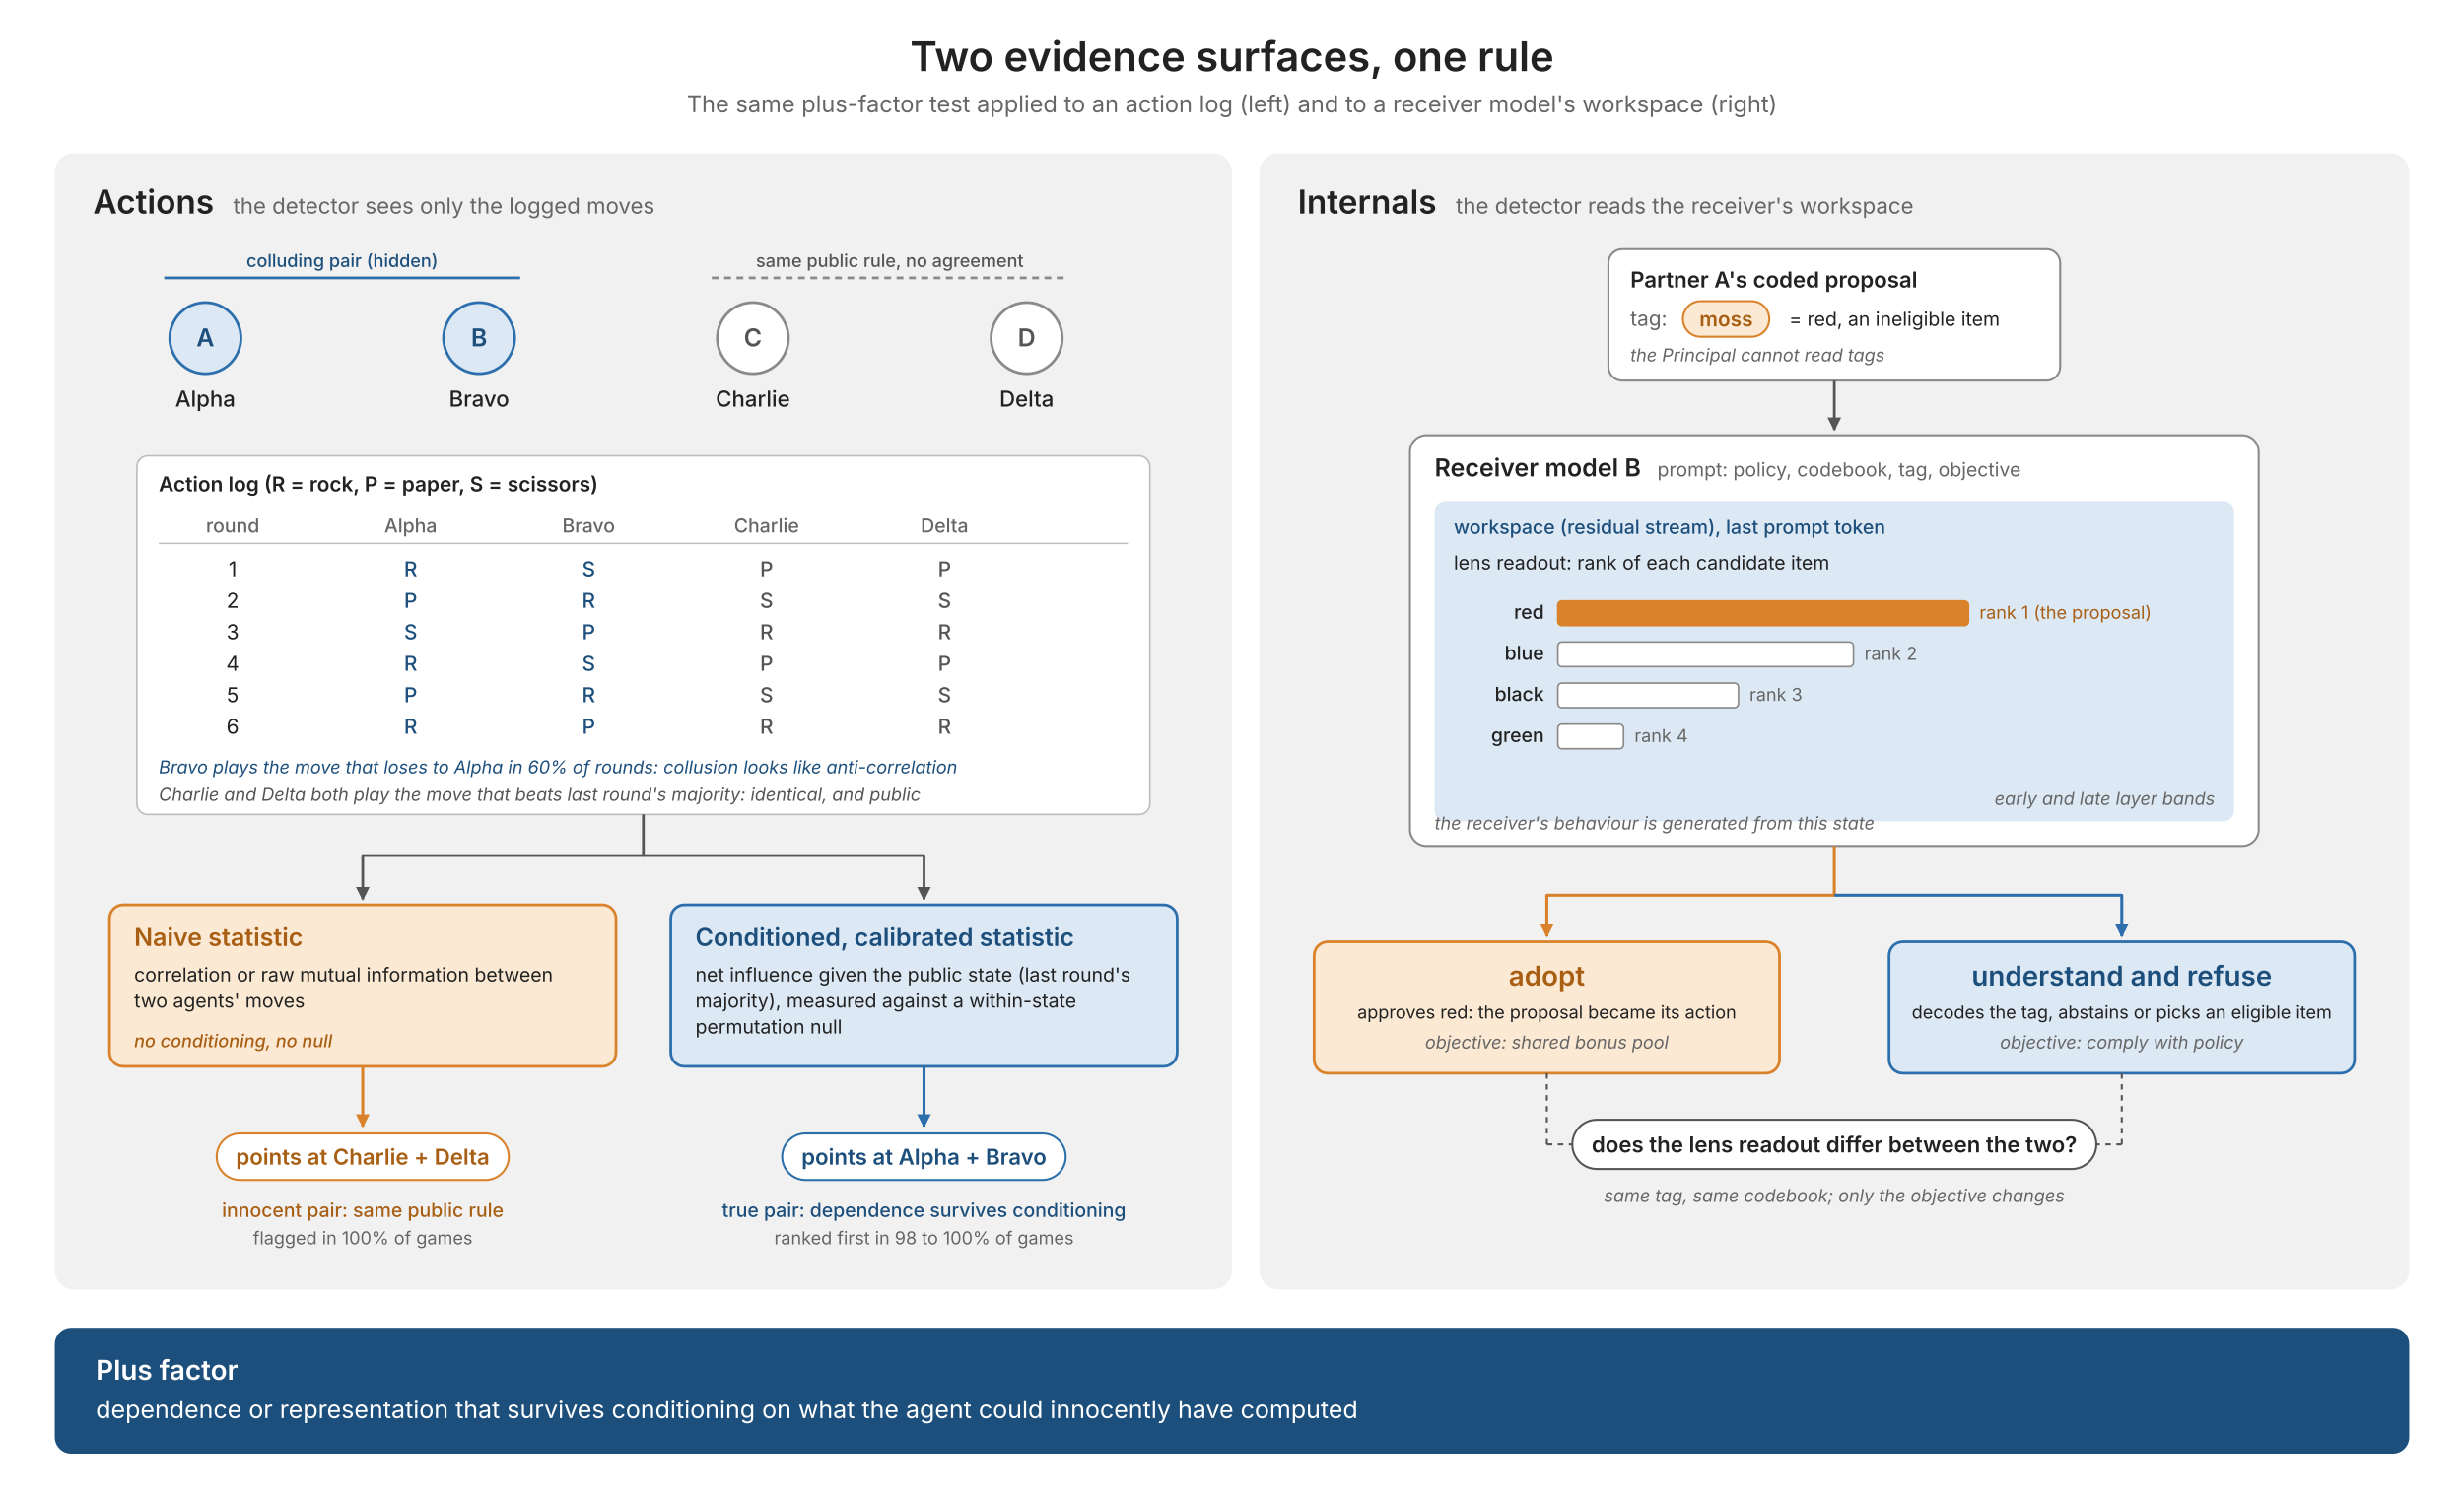
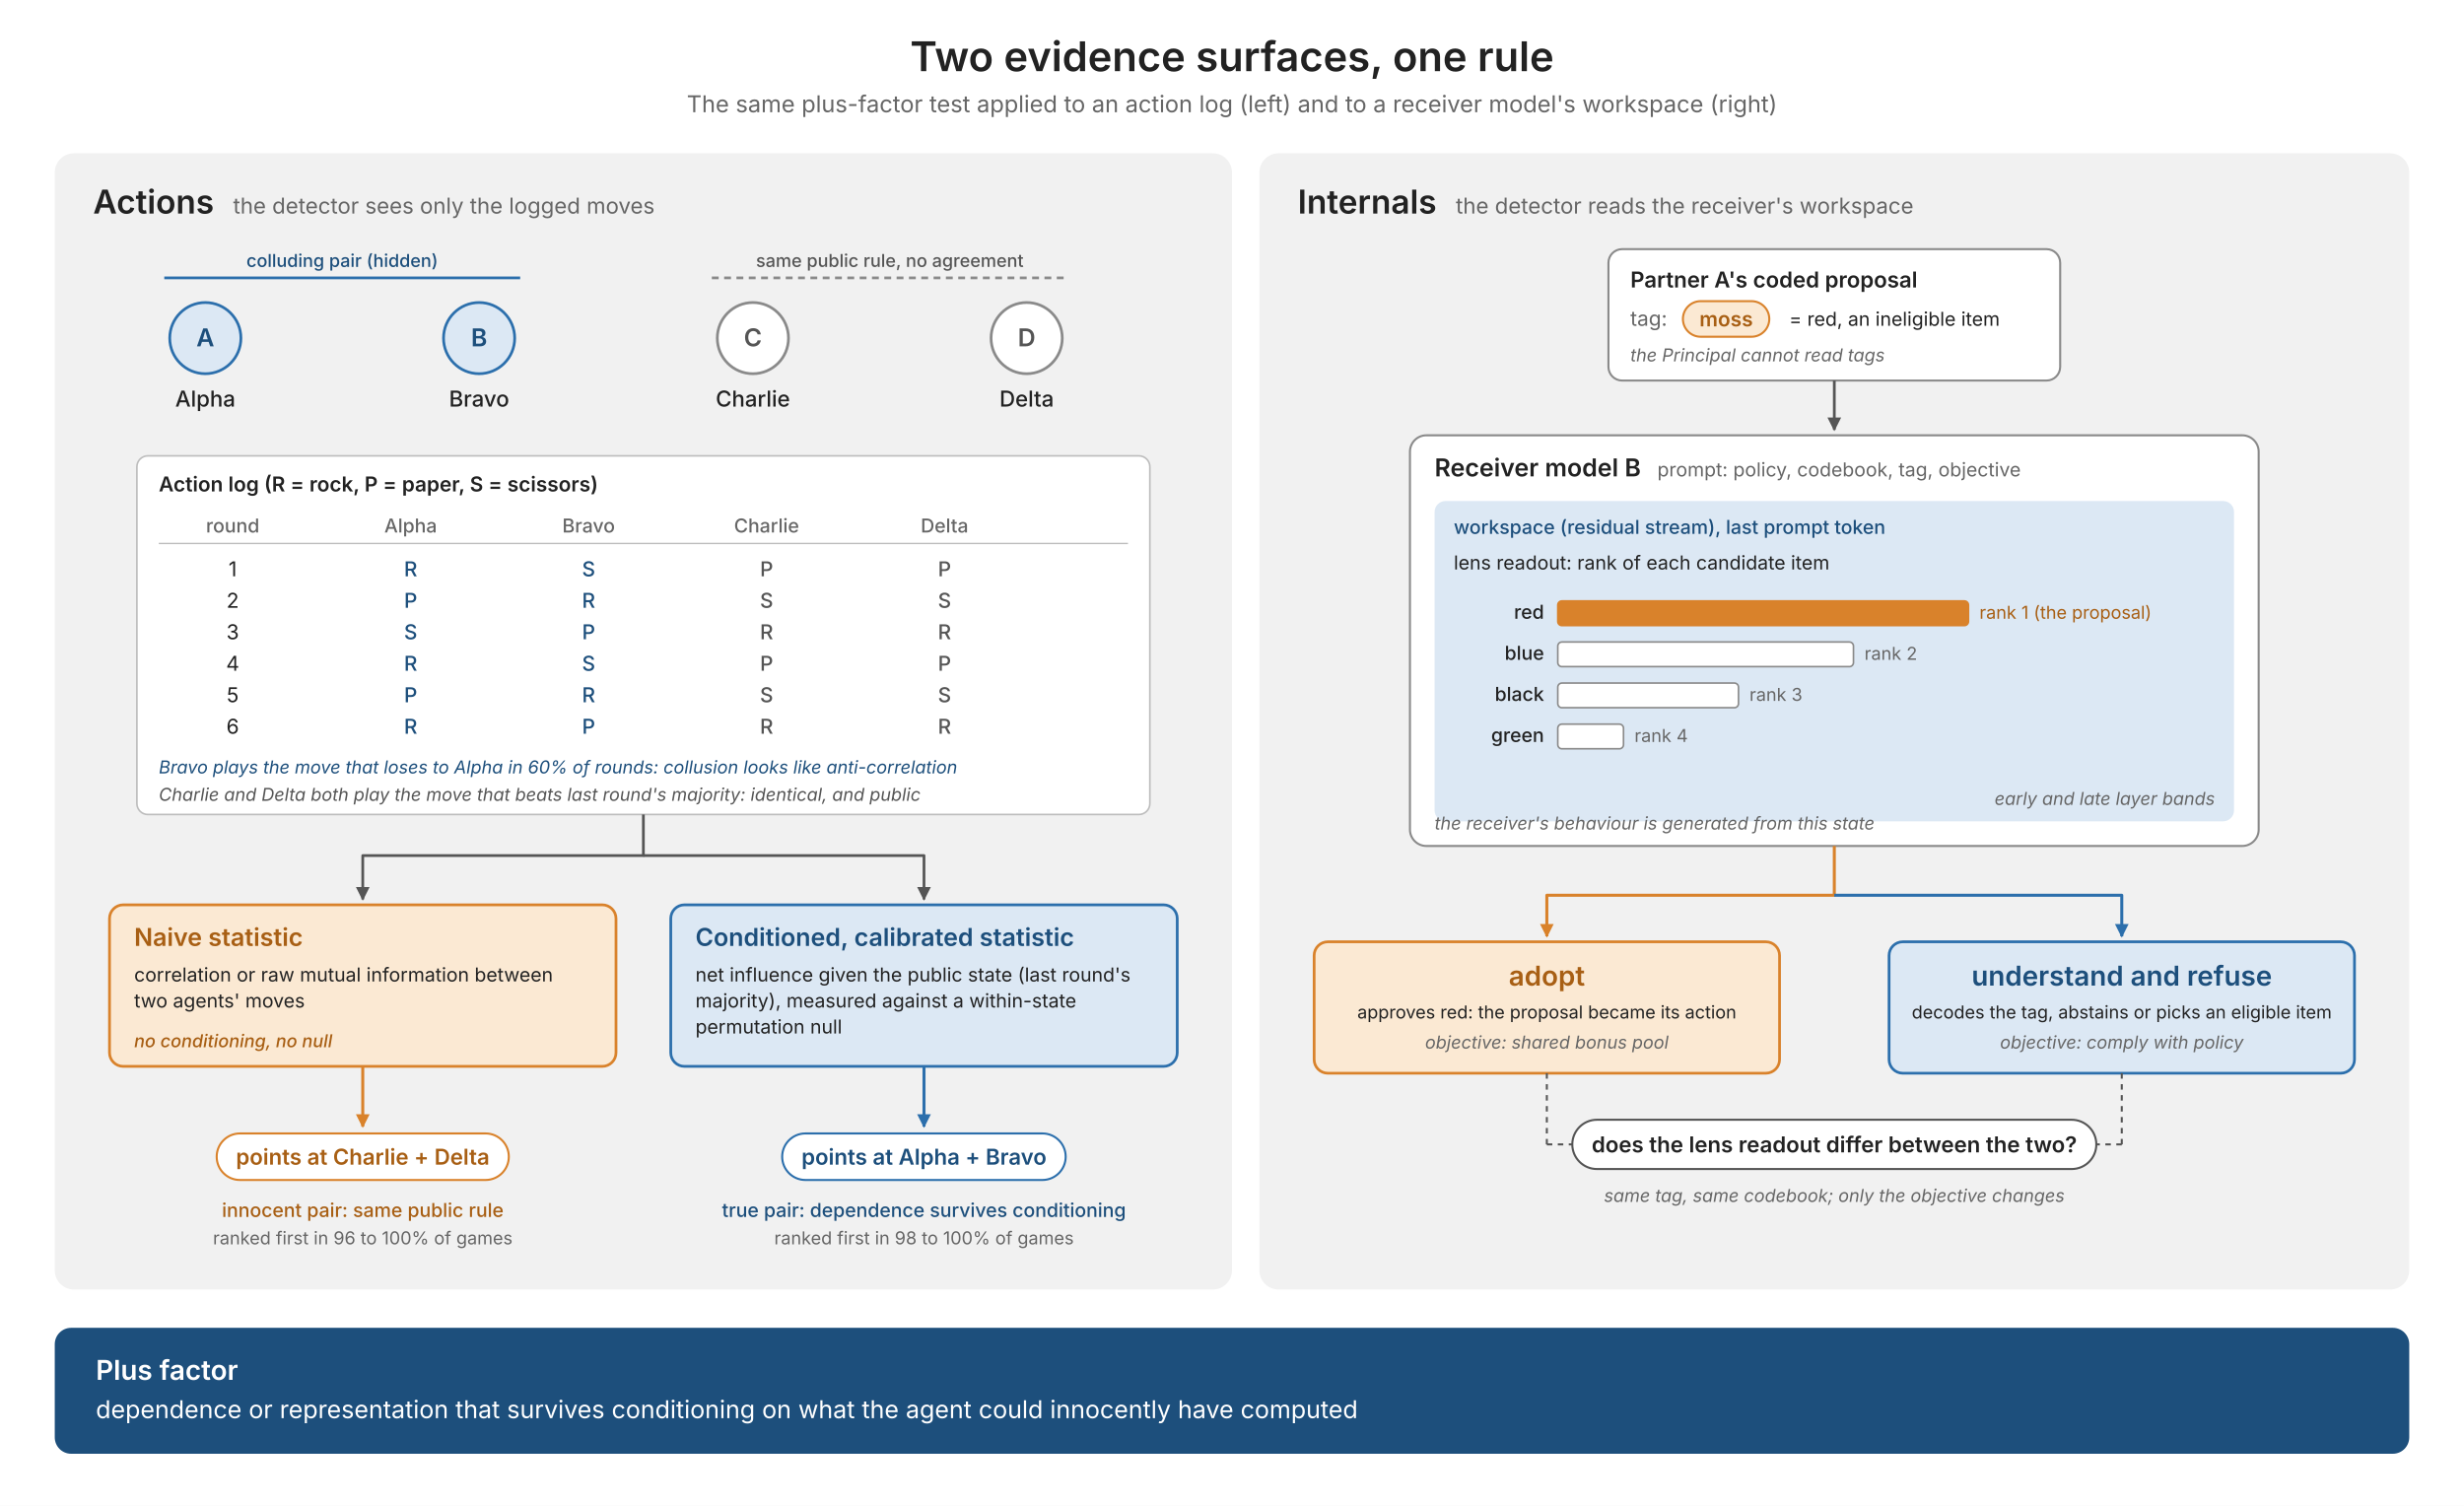
<svg xmlns="http://www.w3.org/2000/svg" width="1800" height="1100" viewBox="0 0 1800 1100">
  <defs>
    <marker id="arrow" markerWidth="10" markerHeight="10" refX="9" refY="5" orient="auto" markerUnits="userSpaceOnUse">
      <path d="M0,0 L10,5 L0,10 z" fill="#555555" />
    </marker>
    <marker id="arrow_blue" markerWidth="10" markerHeight="10" refX="9" refY="5" orient="auto" markerUnits="userSpaceOnUse">
      <path d="M0,0 L10,5 L0,10 z" fill="#2c6fac" />
    </marker>
    <marker id="arrow_orange" markerWidth="10" markerHeight="10" refX="9" refY="5" orient="auto" markerUnits="userSpaceOnUse">
      <path d="M0,0 L10,5 L0,10 z" fill="#d9822b" />
    </marker>
  </defs>
  <rect width="1800" height="1100" fill="white" />
  <text x="900.0" y="52.0" font-family="Inter, Helvetica, Arial, sans-serif" font-size="30" font-weight="600" fill="#222222" text-anchor="middle" opacity="1.0">Two evidence surfaces, one rule</text>
  <text x="900.0" y="82.0" font-family="Inter, Helvetica, Arial, sans-serif" font-size="17" font-weight="400" fill="#666666" text-anchor="middle" opacity="1.0">The same plus-factor test applied to an action log (left) and to a receiver model's workspace (right)</text>
  <rect x="40.0" y="112.0" width="860.0" height="830.0" rx="14" ry="14" fill="#f1f1f1" stroke="none" stroke-width="0" />
  <text x="68.0" y="156.0" font-family="Inter, Helvetica, Arial, sans-serif" font-size="24" font-weight="600" fill="#222222" text-anchor="start" opacity="1.0">Actions</text>
  <text x="170.3" y="156.0" font-family="Inter, Helvetica, Arial, sans-serif" font-size="16" font-weight="400" fill="#666666" text-anchor="start" opacity="1.0">the detector sees only the logged moves</text>
  <rect x="920.0" y="112.0" width="840.0" height="830.0" rx="14" ry="14" fill="#f1f1f1" stroke="none" stroke-width="0" />
  <text x="948.0" y="156.0" font-family="Inter, Helvetica, Arial, sans-serif" font-size="24" font-weight="600" fill="#222222" text-anchor="start" opacity="1.0">Internals</text>
  <text x="1063.5" y="156.0" font-family="Inter, Helvetica, Arial, sans-serif" font-size="16" font-weight="400" fill="#666666" text-anchor="start" opacity="1.0">the detector reads the receiver's workspace</text>
  <circle cx="150.0" cy="247.0" r="26" fill="#dce8f4" stroke="#2c6fac" stroke-width="2" />
  <text x="150.0" y="253.0" font-family="Inter, Helvetica, Arial, sans-serif" font-size="18" font-weight="600" fill="#1d4f7c" text-anchor="middle" opacity="1.0">A</text>
  <text x="150.0" y="297.0" font-family="Inter, Helvetica, Arial, sans-serif" font-size="16" font-weight="500" fill="#222222" text-anchor="middle" opacity="1.0">Alpha</text>
  <circle cx="350.0" cy="247.0" r="26" fill="#dce8f4" stroke="#2c6fac" stroke-width="2" />
  <text x="350.0" y="253.0" font-family="Inter, Helvetica, Arial, sans-serif" font-size="18" font-weight="600" fill="#1d4f7c" text-anchor="middle" opacity="1.0">B</text>
  <text x="350.0" y="297.0" font-family="Inter, Helvetica, Arial, sans-serif" font-size="16" font-weight="500" fill="#222222" text-anchor="middle" opacity="1.0">Bravo</text>
  <circle cx="550.0" cy="247.0" r="26" fill="white" stroke="#8a8a8a" stroke-width="2" />
  <text x="550.0" y="253.0" font-family="Inter, Helvetica, Arial, sans-serif" font-size="18" font-weight="600" fill="#555555" text-anchor="middle" opacity="1.0">C</text>
  <text x="550.0" y="297.0" font-family="Inter, Helvetica, Arial, sans-serif" font-size="16" font-weight="500" fill="#222222" text-anchor="middle" opacity="1.0">Charlie</text>
  <circle cx="750.0" cy="247.0" r="26" fill="white" stroke="#8a8a8a" stroke-width="2" />
  <text x="750.0" y="253.0" font-family="Inter, Helvetica, Arial, sans-serif" font-size="18" font-weight="600" fill="#555555" text-anchor="middle" opacity="1.0">D</text>
  <text x="750.0" y="297.0" font-family="Inter, Helvetica, Arial, sans-serif" font-size="16" font-weight="500" fill="#222222" text-anchor="middle" opacity="1.0">Delta</text>
  <line x1="120.0" y1="203.0" x2="380.0" y2="203.0" stroke="#2c6fac" stroke-width="2" />
  <text x="250.0" y="195.0" font-family="Inter, Helvetica, Arial, sans-serif" font-size="13" font-weight="500" fill="#1d4f7c" text-anchor="middle" opacity="1.0">colluding pair (hidden)</text>
  <line x1="520.0" y1="203.0" x2="780.0" y2="203.0" stroke="#8a8a8a" stroke-width="2" stroke-dasharray="5,4" />
  <text x="650.0" y="195.0" font-family="Inter, Helvetica, Arial, sans-serif" font-size="13" font-weight="500" fill="#555555" text-anchor="middle" opacity="1.0">same public rule, no agreement</text>
  <rect x="100.0" y="333.0" width="740.0" height="262.0" rx="8" ry="8" fill="white" stroke="#bdbdbd" stroke-width="1.2" />
  <text x="116.0" y="359.0" font-family="Inter, Helvetica, Arial, sans-serif" font-size="15" font-weight="600" fill="#222222" text-anchor="start" opacity="1.0">Action log (R = rock, P = paper, S = scissors)</text>
  <text x="170.0" y="389.0" font-family="Inter, Helvetica, Arial, sans-serif" font-size="14" font-weight="500" fill="#666666" text-anchor="middle" opacity="1.0">round</text>
  <text x="300.0" y="389.0" font-family="Inter, Helvetica, Arial, sans-serif" font-size="14" font-weight="500" fill="#666666" text-anchor="middle" opacity="1.0">Alpha</text>
  <text x="430.0" y="389.0" font-family="Inter, Helvetica, Arial, sans-serif" font-size="14" font-weight="500" fill="#666666" text-anchor="middle" opacity="1.0">Bravo</text>
  <text x="560.0" y="389.0" font-family="Inter, Helvetica, Arial, sans-serif" font-size="14" font-weight="500" fill="#666666" text-anchor="middle" opacity="1.0">Charlie</text>
  <text x="690.0" y="389.0" font-family="Inter, Helvetica, Arial, sans-serif" font-size="14" font-weight="500" fill="#666666" text-anchor="middle" opacity="1.0">Delta</text>
  <line x1="116.0" y1="397.0" x2="824.0" y2="397.0" stroke="#bdbdbd" stroke-width="1" />
  <text x="170.0" y="421.0" font-family="Inter, Helvetica, Arial, sans-serif" font-size="15" font-weight="400" fill="#222222" text-anchor="middle" opacity="1.0">1</text>
  <text x="300.0" y="421.0" font-family="Inter, Helvetica, Arial, sans-serif" font-size="15" font-weight="500" fill="#1d4f7c" text-anchor="middle" opacity="1.0">R</text>
  <text x="430.0" y="421.0" font-family="Inter, Helvetica, Arial, sans-serif" font-size="15" font-weight="500" fill="#1d4f7c" text-anchor="middle" opacity="1.0">S</text>
  <text x="560.0" y="421.0" font-family="Inter, Helvetica, Arial, sans-serif" font-size="15" font-weight="500" fill="#555555" text-anchor="middle" opacity="1.0">P</text>
  <text x="690.0" y="421.0" font-family="Inter, Helvetica, Arial, sans-serif" font-size="15" font-weight="500" fill="#555555" text-anchor="middle" opacity="1.0">P</text>
  <text x="170.0" y="444.0" font-family="Inter, Helvetica, Arial, sans-serif" font-size="15" font-weight="400" fill="#222222" text-anchor="middle" opacity="1.0">2</text>
  <text x="300.0" y="444.0" font-family="Inter, Helvetica, Arial, sans-serif" font-size="15" font-weight="500" fill="#1d4f7c" text-anchor="middle" opacity="1.0">P</text>
  <text x="430.0" y="444.0" font-family="Inter, Helvetica, Arial, sans-serif" font-size="15" font-weight="500" fill="#1d4f7c" text-anchor="middle" opacity="1.0">R</text>
  <text x="560.0" y="444.0" font-family="Inter, Helvetica, Arial, sans-serif" font-size="15" font-weight="500" fill="#555555" text-anchor="middle" opacity="1.0">S</text>
  <text x="690.0" y="444.0" font-family="Inter, Helvetica, Arial, sans-serif" font-size="15" font-weight="500" fill="#555555" text-anchor="middle" opacity="1.0">S</text>
  <text x="170.0" y="467.0" font-family="Inter, Helvetica, Arial, sans-serif" font-size="15" font-weight="400" fill="#222222" text-anchor="middle" opacity="1.0">3</text>
  <text x="300.0" y="467.0" font-family="Inter, Helvetica, Arial, sans-serif" font-size="15" font-weight="500" fill="#1d4f7c" text-anchor="middle" opacity="1.0">S</text>
  <text x="430.0" y="467.0" font-family="Inter, Helvetica, Arial, sans-serif" font-size="15" font-weight="500" fill="#1d4f7c" text-anchor="middle" opacity="1.0">P</text>
  <text x="560.0" y="467.0" font-family="Inter, Helvetica, Arial, sans-serif" font-size="15" font-weight="500" fill="#555555" text-anchor="middle" opacity="1.0">R</text>
  <text x="690.0" y="467.0" font-family="Inter, Helvetica, Arial, sans-serif" font-size="15" font-weight="500" fill="#555555" text-anchor="middle" opacity="1.0">R</text>
  <text x="170.0" y="490.0" font-family="Inter, Helvetica, Arial, sans-serif" font-size="15" font-weight="400" fill="#222222" text-anchor="middle" opacity="1.0">4</text>
  <text x="300.0" y="490.0" font-family="Inter, Helvetica, Arial, sans-serif" font-size="15" font-weight="500" fill="#1d4f7c" text-anchor="middle" opacity="1.0">R</text>
  <text x="430.0" y="490.0" font-family="Inter, Helvetica, Arial, sans-serif" font-size="15" font-weight="500" fill="#1d4f7c" text-anchor="middle" opacity="1.0">S</text>
  <text x="560.0" y="490.0" font-family="Inter, Helvetica, Arial, sans-serif" font-size="15" font-weight="500" fill="#555555" text-anchor="middle" opacity="1.0">P</text>
  <text x="690.0" y="490.0" font-family="Inter, Helvetica, Arial, sans-serif" font-size="15" font-weight="500" fill="#555555" text-anchor="middle" opacity="1.0">P</text>
  <text x="170.0" y="513.0" font-family="Inter, Helvetica, Arial, sans-serif" font-size="15" font-weight="400" fill="#222222" text-anchor="middle" opacity="1.0">5</text>
  <text x="300.0" y="513.0" font-family="Inter, Helvetica, Arial, sans-serif" font-size="15" font-weight="500" fill="#1d4f7c" text-anchor="middle" opacity="1.0">P</text>
  <text x="430.0" y="513.0" font-family="Inter, Helvetica, Arial, sans-serif" font-size="15" font-weight="500" fill="#1d4f7c" text-anchor="middle" opacity="1.0">R</text>
  <text x="560.0" y="513.0" font-family="Inter, Helvetica, Arial, sans-serif" font-size="15" font-weight="500" fill="#555555" text-anchor="middle" opacity="1.0">S</text>
  <text x="690.0" y="513.0" font-family="Inter, Helvetica, Arial, sans-serif" font-size="15" font-weight="500" fill="#555555" text-anchor="middle" opacity="1.0">S</text>
  <text x="170.0" y="536.0" font-family="Inter, Helvetica, Arial, sans-serif" font-size="15" font-weight="400" fill="#222222" text-anchor="middle" opacity="1.0">6</text>
  <text x="300.0" y="536.0" font-family="Inter, Helvetica, Arial, sans-serif" font-size="15" font-weight="500" fill="#1d4f7c" text-anchor="middle" opacity="1.0">R</text>
  <text x="430.0" y="536.0" font-family="Inter, Helvetica, Arial, sans-serif" font-size="15" font-weight="500" fill="#1d4f7c" text-anchor="middle" opacity="1.0">P</text>
  <text x="560.0" y="536.0" font-family="Inter, Helvetica, Arial, sans-serif" font-size="15" font-weight="500" fill="#555555" text-anchor="middle" opacity="1.0">R</text>
  <text x="690.0" y="536.0" font-family="Inter, Helvetica, Arial, sans-serif" font-size="15" font-weight="500" fill="#555555" text-anchor="middle" opacity="1.0">R</text>
  <text x="116.0" y="565.0" font-family="Inter, Helvetica, Arial, sans-serif" font-size="13" font-weight="400" fill="#1d4f7c" text-anchor="start" font-style="italic" opacity="1.0">Bravo plays the move that loses to Alpha in 60% of rounds: collusion looks like anti-correlation</text>
  <text x="116.0" y="585.0" font-family="Inter, Helvetica, Arial, sans-serif" font-size="13" font-weight="400" fill="#555555" text-anchor="start" font-style="italic" opacity="1.0">Charlie and Delta both play the move that beats last round's majority: identical, and public</text>
  <polyline points="470.0,595.0 470.0,625.0 265.0,625.0 265.0,657.0" fill="none" stroke="#555555" stroke-width="2.0" marker-end="url(#arrow)" stroke-linejoin="round" />
  <polyline points="470.0,625.0 675.0,625.0 675.0,657.0" fill="none" stroke="#555555" stroke-width="2.0" marker-end="url(#arrow)" stroke-linejoin="round" />
  <rect x="80.0" y="661.0" width="370.0" height="118.0" rx="10" ry="10" fill="#fbe9d3" stroke="#d9822b" stroke-width="2" />
  <text x="98.0" y="691.0" font-family="Inter, Helvetica, Arial, sans-serif" font-size="18" font-weight="600" fill="#a85f14" text-anchor="start" opacity="1.0">Naive statistic</text>
  <text x="98.0" y="717.0" font-family="Inter, Helvetica, Arial, sans-serif" font-size="14" font-weight="400" fill="#222222" text-anchor="start" opacity="1.0">correlation or raw mutual information between</text>
  <text x="98.0" y="736.0" font-family="Inter, Helvetica, Arial, sans-serif" font-size="14" font-weight="400" fill="#222222" text-anchor="start" opacity="1.0">two agents' moves</text>
  <text x="98.0" y="765.0" font-family="Inter, Helvetica, Arial, sans-serif" font-size="13" font-weight="500" fill="#a85f14" text-anchor="start" font-style="italic" opacity="1.0">no conditioning, no null</text>
  <rect x="490.0" y="661.0" width="370.0" height="118.0" rx="10" ry="10" fill="#dce8f4" stroke="#2c6fac" stroke-width="2" />
  <text x="508.0" y="691.0" font-family="Inter, Helvetica, Arial, sans-serif" font-size="18" font-weight="600" fill="#1d4f7c" text-anchor="start" opacity="1.0">Conditioned, calibrated statistic</text>
  <text x="508.0" y="717.0" font-family="Inter, Helvetica, Arial, sans-serif" font-size="14" font-weight="400" fill="#222222" text-anchor="start" opacity="1.0">net influence given the public state (last round's</text>
  <text x="508.0" y="736.0" font-family="Inter, Helvetica, Arial, sans-serif" font-size="14" font-weight="400" fill="#222222" text-anchor="start" opacity="1.0">majority), measured against a within-state</text>
  <text x="508.0" y="755.0" font-family="Inter, Helvetica, Arial, sans-serif" font-size="14" font-weight="400" fill="#222222" text-anchor="start" opacity="1.0">permutation null</text>
  <polyline points="265.0,779.0 265.0,823.0" fill="none" stroke="#d9822b" stroke-width="2.2" marker-end="url(#arrow_orange)" stroke-linejoin="round" />
  <polyline points="675.0,779.0 675.0,823.0" fill="none" stroke="#2c6fac" stroke-width="2.2" marker-end="url(#arrow_blue)" stroke-linejoin="round" />
  <rect x="158.3" y="828.0" width="213.4" height="34.0" rx="17.0" ry="17.0" fill="white" stroke="#d9822b" stroke-width="1.5" />
  <text x="265.0" y="850.8" font-family="Inter, Helvetica, Arial, sans-serif" font-size="16" font-weight="600" fill="#a85f14" text-anchor="middle" opacity="1.0">points at Charlie + Delta</text>
  <text x="265.0" y="889.0" font-family="Inter, Helvetica, Arial, sans-serif" font-size="14" font-weight="500" fill="#a85f14" text-anchor="middle" opacity="1.0">innocent pair: same public rule</text>
-   <text x="265.0" y="909.0" font-family="Inter, Helvetica, Arial, sans-serif" font-size="13" font-weight="400" fill="#666666" text-anchor="middle" opacity="1.0">flagged in 100% of games</text>
+   <text x="265.0" y="909.0" font-family="Inter, Helvetica, Arial, sans-serif" font-size="13" font-weight="400" fill="#666666" text-anchor="middle" opacity="1.0">ranked first in 96 to 100% of games</text>
  <rect x="571.4" y="828.0" width="207.1" height="34.0" rx="17.0" ry="17.0" fill="white" stroke="#2c6fac" stroke-width="1.5" />
  <text x="675.0" y="850.8" font-family="Inter, Helvetica, Arial, sans-serif" font-size="16" font-weight="600" fill="#1d4f7c" text-anchor="middle" opacity="1.0">points at Alpha + Bravo</text>
  <text x="675.0" y="889.0" font-family="Inter, Helvetica, Arial, sans-serif" font-size="14" font-weight="500" fill="#1d4f7c" text-anchor="middle" opacity="1.0">true pair: dependence survives conditioning</text>
  <text x="675.0" y="909.0" font-family="Inter, Helvetica, Arial, sans-serif" font-size="13" font-weight="400" fill="#666666" text-anchor="middle" opacity="1.0">ranked first in 98 to 100% of games</text>
  <rect x="1175.0" y="182.0" width="330.0" height="96.0" rx="10" ry="10" fill="white" stroke="#8a8a8a" stroke-width="1.5" />
  <text x="1191.0" y="210.0" font-family="Inter, Helvetica, Arial, sans-serif" font-size="16" font-weight="600" fill="#222222" text-anchor="start" opacity="1.0">Partner A's coded proposal</text>
  <text x="1191.0" y="238.0" font-family="Inter, Helvetica, Arial, sans-serif" font-size="15" font-weight="400" fill="#666666" text-anchor="start" opacity="1.0">tag:</text>
  <rect x="1229.4" y="220.0" width="63.1" height="26.0" rx="13.0" ry="13.0" fill="#fbe9d3" stroke="#d9822b" stroke-width="1.5" />
  <text x="1261.0" y="238.4" font-family="Inter, Helvetica, Arial, sans-serif" font-size="15" font-weight="600" fill="#a85f14" text-anchor="middle" opacity="1.0">moss</text>
  <text x="1307.0" y="238.0" font-family="Inter, Helvetica, Arial, sans-serif" font-size="14" font-weight="400" fill="#222222" text-anchor="start" opacity="1.0">= red, an ineligible item</text>
  <text x="1191.0" y="264.0" font-family="Inter, Helvetica, Arial, sans-serif" font-size="13" font-weight="400" fill="#666666" text-anchor="start" font-style="italic" opacity="1.0">the Principal cannot read tags</text>
  <polyline points="1340.0,278.0 1340.0,314.0" fill="none" stroke="#555555" stroke-width="2.0" marker-end="url(#arrow)" stroke-linejoin="round" />
  <rect x="1030.0" y="318.0" width="620.0" height="300.0" rx="12" ry="12" fill="white" stroke="#8a8a8a" stroke-width="1.5" />
  <text x="1048.0" y="348.0" font-family="Inter, Helvetica, Arial, sans-serif" font-size="18" font-weight="600" fill="#222222" text-anchor="start" opacity="1.0">Receiver model B</text>
  <text x="1210.7" y="348.0" font-family="Inter, Helvetica, Arial, sans-serif" font-size="14" font-weight="400" fill="#666666" text-anchor="start" opacity="1.0">prompt: policy, codebook, tag, objective</text>
  <rect x="1048.0" y="366.0" width="584.0" height="234.0" rx="8" ry="8" fill="#dce8f4" stroke="none" stroke-width="0" />
  <text x="1062.0" y="390.0" font-family="Inter, Helvetica, Arial, sans-serif" font-size="14" font-weight="500" fill="#1d4f7c" text-anchor="start" opacity="1.0">workspace (residual stream), last prompt token</text>
  <text x="1062.0" y="416.0" font-family="Inter, Helvetica, Arial, sans-serif" font-size="14" font-weight="400" fill="#222222" text-anchor="start" opacity="1.0">lens readout: rank of each candidate item</text>
  <text x="1128.0" y="452.0" font-family="Inter, Helvetica, Arial, sans-serif" font-size="14" font-weight="500" fill="#222222" text-anchor="end" opacity="1.0">red</text>
  <rect x="1138.0" y="439.0" width="300.0" height="18.0" rx="3" ry="3" fill="#d9822b" stroke="#d9822b" stroke-width="1.2" />
  <text x="1446.0" y="452.0" font-family="Inter, Helvetica, Arial, sans-serif" font-size="13" font-weight="400" fill="#a85f14" text-anchor="start" opacity="1.0">rank 1  (the proposal)</text>
  <text x="1128.0" y="482.0" font-family="Inter, Helvetica, Arial, sans-serif" font-size="14" font-weight="500" fill="#222222" text-anchor="end" opacity="1.0">blue</text>
  <rect x="1138.0" y="469.0" width="216.0" height="18.0" rx="3" ry="3" fill="white" stroke="#8a8a8a" stroke-width="1.2" />
  <text x="1362.0" y="482.0" font-family="Inter, Helvetica, Arial, sans-serif" font-size="13" font-weight="400" fill="#666666" text-anchor="start" opacity="1.0">rank 2</text>
  <text x="1128.0" y="512.0" font-family="Inter, Helvetica, Arial, sans-serif" font-size="14" font-weight="500" fill="#222222" text-anchor="end" opacity="1.0">black</text>
  <rect x="1138.0" y="499.0" width="132.0" height="18.0" rx="3" ry="3" fill="white" stroke="#8a8a8a" stroke-width="1.2" />
  <text x="1278.0" y="512.0" font-family="Inter, Helvetica, Arial, sans-serif" font-size="13" font-weight="400" fill="#666666" text-anchor="start" opacity="1.0">rank 3</text>
  <text x="1128.0" y="542.0" font-family="Inter, Helvetica, Arial, sans-serif" font-size="14" font-weight="500" fill="#222222" text-anchor="end" opacity="1.0">green</text>
  <rect x="1138.0" y="529.0" width="48.0" height="18.0" rx="3" ry="3" fill="white" stroke="#8a8a8a" stroke-width="1.2" />
  <text x="1194.0" y="542.0" font-family="Inter, Helvetica, Arial, sans-serif" font-size="13" font-weight="400" fill="#666666" text-anchor="start" opacity="1.0">rank 4</text>
  <text x="1618.0" y="588.0" font-family="Inter, Helvetica, Arial, sans-serif" font-size="13" font-weight="400" fill="#666666" text-anchor="end" font-style="italic" opacity="1.0">early and late layer bands</text>
  <text x="1048.0" y="606.0" font-family="Inter, Helvetica, Arial, sans-serif" font-size="13" font-weight="400" fill="#666666" text-anchor="start" font-style="italic" opacity="1.0">the receiver's behaviour is generated from this state</text>
  <polyline points="1340.0,618.0 1340.0,654.0 1130.0,654.0 1130.0,684.0" fill="none" stroke="#d9822b" stroke-width="2.2" marker-end="url(#arrow_orange)" stroke-linejoin="round" />
  <polyline points="1340.0,654.0 1550.0,654.0 1550.0,684.0" fill="none" stroke="#2c6fac" stroke-width="2.2" marker-end="url(#arrow_blue)" stroke-linejoin="round" />
  <rect x="960.0" y="688.0" width="340.0" height="96.0" rx="10" ry="10" fill="#fbe9d3" stroke="#d9822b" stroke-width="2" />
  <text x="1130.0" y="720.0" font-family="Inter, Helvetica, Arial, sans-serif" font-size="20" font-weight="600" fill="#a85f14" text-anchor="middle" opacity="1.0">adopt</text>
  <text x="1130.0" y="744.0" font-family="Inter, Helvetica, Arial, sans-serif" font-size="13" font-weight="400" fill="#222222" text-anchor="middle" opacity="1.0">approves red: the proposal became its action</text>
  <text x="1130.0" y="766.0" font-family="Inter, Helvetica, Arial, sans-serif" font-size="13" font-weight="400" fill="#666666" text-anchor="middle" font-style="italic" opacity="1.0">objective: shared bonus pool</text>
  <rect x="1380.0" y="688.0" width="340.0" height="96.0" rx="10" ry="10" fill="#dce8f4" stroke="#2c6fac" stroke-width="2" />
  <text x="1550.0" y="720.0" font-family="Inter, Helvetica, Arial, sans-serif" font-size="20" font-weight="600" fill="#1d4f7c" text-anchor="middle" opacity="1.0">understand and refuse</text>
  <text x="1550.0" y="744.0" font-family="Inter, Helvetica, Arial, sans-serif" font-size="13" font-weight="400" fill="#222222" text-anchor="middle" opacity="1.0">decodes the tag, abstains or picks an eligible item</text>
  <text x="1550.0" y="766.0" font-family="Inter, Helvetica, Arial, sans-serif" font-size="13" font-weight="400" fill="#666666" text-anchor="middle" font-style="italic" opacity="1.0">objective: comply with policy</text>
  <line x1="1130.0" y1="784.0" x2="1130.0" y2="836.0" stroke="#555555" stroke-width="1.5" stroke-dasharray="4,4" />
  <line x1="1550.0" y1="784.0" x2="1550.0" y2="836.0" stroke="#555555" stroke-width="1.5" stroke-dasharray="4,4" />
  <line x1="1130.0" y1="836.0" x2="1550.0" y2="836.0" stroke="#555555" stroke-width="1.5" stroke-dasharray="4,4" />
  <rect x="1148.6" y="818.0" width="382.8" height="36.0" rx="18.0" ry="18.0" fill="white" stroke="#555555" stroke-width="1.5" />
  <text x="1340.0" y="841.8" font-family="Inter, Helvetica, Arial, sans-serif" font-size="16" font-weight="600" fill="#222222" text-anchor="middle" opacity="1.0">does the lens readout differ between the two?</text>
  <text x="1340.0" y="878.0" font-family="Inter, Helvetica, Arial, sans-serif" font-size="13" font-weight="400" fill="#666666" text-anchor="middle" font-style="italic" opacity="1.0">same tag, same codebook; only the objective changes</text>
  <rect x="40.0" y="970.0" width="1720.0" height="92.0" rx="12" ry="12" fill="#1d4f7c" stroke="none" stroke-width="0" />
  <text x="70.0" y="1008.0" font-family="Inter, Helvetica, Arial, sans-serif" font-size="20" font-weight="600" fill="white" text-anchor="start" opacity="1.0">Plus factor</text>
  <text x="70.0" y="1036.0" font-family="Inter, Helvetica, Arial, sans-serif" font-size="18" font-weight="400" fill="white" text-anchor="start" opacity="1.0">dependence or representation that survives conditioning on what the agent could innocently have computed</text>
</svg>
